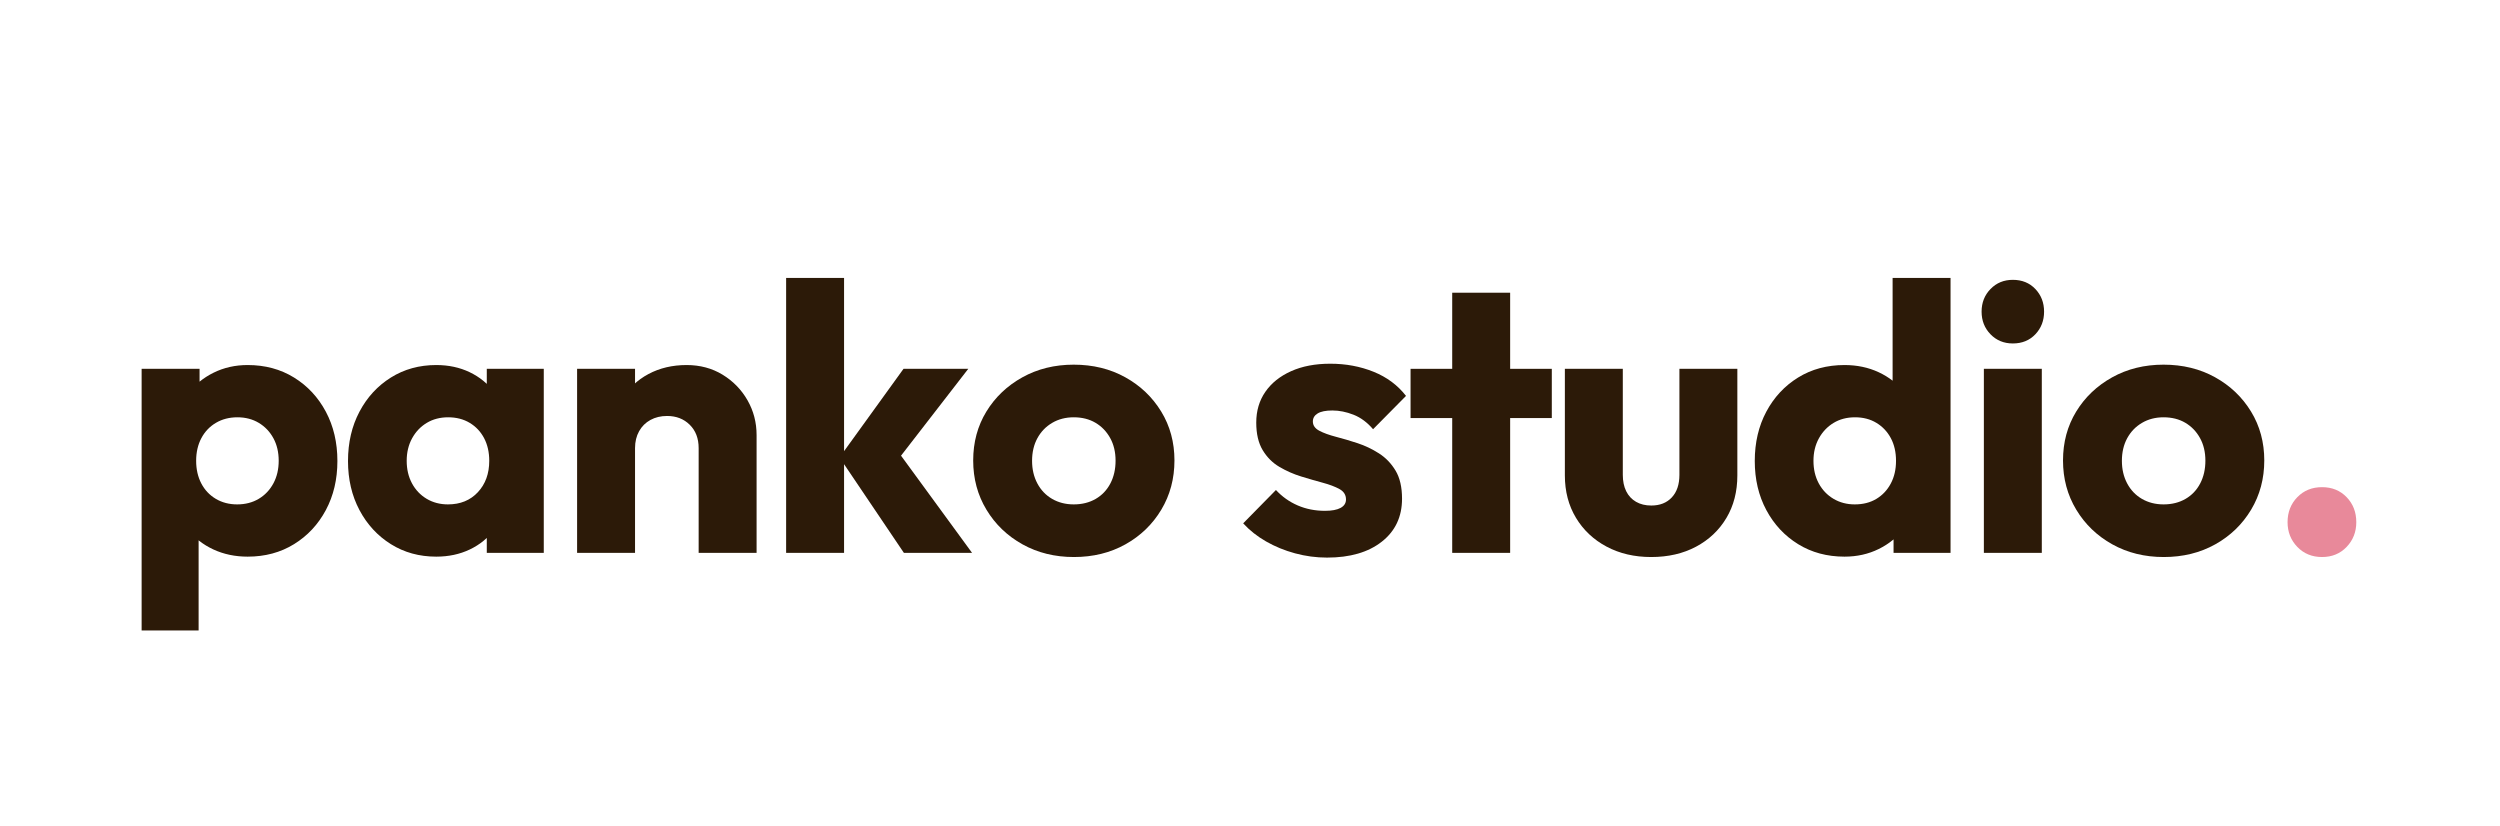
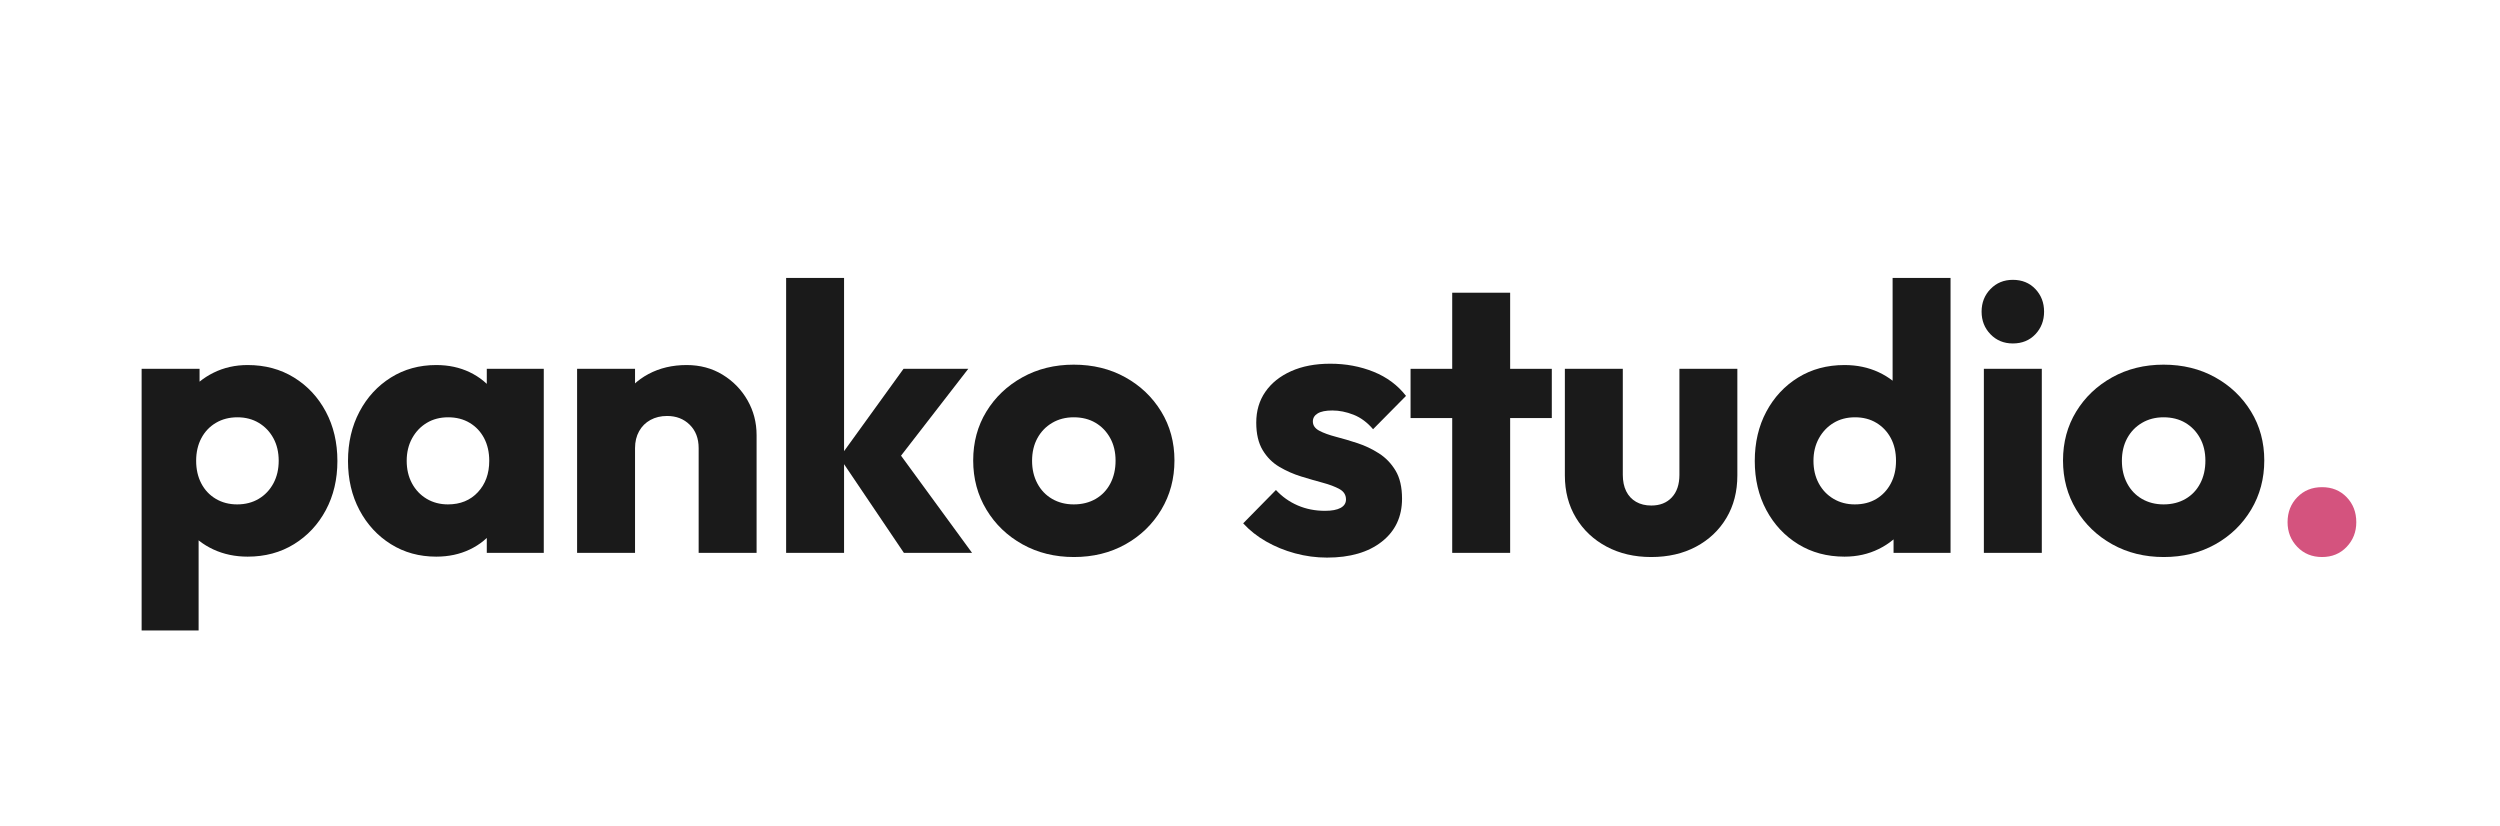
<svg xmlns="http://www.w3.org/2000/svg" viewBox="0 0 6602 2180" role="img" aria-label="panko studio">
  <g transform="translate(320, 1460) scale(1, -1)">
    <g transform="translate(0.0, 0)">
-       <path fill="#2C1A08" d="M334 -10Q284.5 -10 243.5 9.0Q202.5 28 176.75 61.5Q151 95 147 138V343Q151 386 177.0 420.75Q203 455.5 243.949 475.75Q284.899 496 334 496Q403 496 456.5 463.0Q510 430 540.5 372.75Q571 315.5 571 242.5Q571 170 540.5 113.0Q510 56 456.5 23.0Q403 -10 334 -10ZM54 -205V486H207V361.231L181.5 243L204.5 125V-205ZM306.284 128Q338.688 128 363.344 142.75Q388 157.5 402.0 183.534Q416 209.568 416 243.185Q416 277 402.0 302.75Q388 328.5 363.466 343.25Q338.932 358 306.966 358Q275 358 250.254 343.409Q225.507 328.819 211.754 302.923Q198 277.027 198 243.066Q198 209.5 211.5 183.5Q225 157.5 249.75 142.75Q274.5 128 306.284 128Z" />
+       <path fill="#1A1A1A" d="M334 -10Q284.5 -10 243.5 9.0Q202.5 28 176.75 61.5Q151 95 147 138V343Q151 386 177.0 420.75Q203 455.5 243.949 475.75Q284.899 496 334 496Q403 496 456.5 463.0Q510 430 540.5 372.75Q571 315.5 571 242.5Q571 170 540.5 113.0Q510 56 456.5 23.0Q403 -10 334 -10ZM54 -205V486H207V361.231L181.5 243L204.5 125V-205ZM306.284 128Q338.688 128 363.344 142.75Q388 157.5 402.0 183.534Q416 209.568 416 243.185Q416 277 402.0 302.75Q388 328.5 363.466 343.25Q338.932 358 306.966 358Q275 358 250.254 343.409Q225.507 328.819 211.754 302.923Q198 277.027 198 243.066Q198 209.5 211.5 183.5Q225 157.5 249.75 142.75Q274.5 128 306.284 128Z" />
    </g>
    <g transform="translate(575.0, 0)">
-       <path fill="#2C1A08" d="M257 -10Q190 -10 137.25 23.0Q84.5 56 54.25 113.0Q24 170 24 242.5Q24 315.5 54.25 372.75Q84.5 430 137.25 463.0Q190 496 257 496Q306 496 345.5 477.0Q385 458 409.75 424.5Q434.5 391 438 348V138Q434.5 95 410.0 61.5Q385.5 28 345.75 9.0Q306 -10 257 -10ZM288 128Q337 128 367.0 160.25Q397 192.5 397 243Q397 277 383.5 302.75Q370 328.5 345.5 343.25Q321 358 288.5 358Q256.5 358 232.0 343.25Q207.5 328.5 193.25 302.5Q179 276.5 179 243Q179 209.5 193.0 183.5Q207 157.5 231.75 142.75Q256.5 128 288 128ZM390.5 0V130.5L413.5 249L390.5 366.5V486H541V0Z" />
+       <path fill="#1A1A1A" d="M257 -10Q190 -10 137.25 23.0Q84.5 56 54.25 113.0Q24 170 24 242.5Q24 315.5 54.25 372.75Q84.5 430 137.25 463.0Q190 496 257 496Q306 496 345.5 477.0Q385 458 409.75 424.5Q434.5 391 438 348V138Q434.5 95 410.0 61.5Q385.5 28 345.75 9.0Q306 -10 257 -10ZM288 128Q337 128 367.0 160.25Q397 192.5 397 243Q397 277 383.5 302.75Q370 328.5 345.5 343.25Q321 358 288.5 358Q256.5 358 232.0 343.25Q207.5 328.5 193.25 302.5Q179 276.5 179 243Q179 209.5 193.0 183.5Q207 157.5 231.75 142.75Q256.5 128 288 128ZM390.5 0V130.5L413.5 249L390.5 366.5V486H541V0Z" />
    </g>
    <g transform="translate(1150.0, 0)">
-       <path fill="#2C1A08" d="M375 0V276.5Q375 315 351.5 338.25Q328 361.5 291.622 361.5Q266.872 361.5 247.686 351.0Q228.5 340.5 217.75 321.25Q207 302 207 276.5L147.5 305.5Q147.5 363 172.75 405.75Q198 448.5 242.448 472.25Q286.896 496 343.198 496Q396.5 496 438.25 470.5Q480 445 504.0 403.0Q528 361 528 311V0ZM54 0V486H207V0Z" />
+       <path fill="#1A1A1A" d="M375 0V276.5Q375 315 351.5 338.25Q328 361.5 291.622 361.5Q266.872 361.5 247.686 351.0Q228.5 340.5 217.75 321.25Q207 302 207 276.5L147.5 305.5Q147.5 363 172.75 405.75Q198 448.5 242.448 472.25Q286.896 496 343.198 496Q396.5 496 438.25 470.5Q480 445 504.0 403.0Q528 361 528 311V0ZM54 0V486H207V0Z" />
    </g>
    <g transform="translate(1702.0, 0)">
-       <path fill="#2C1A08" d="M365 0 195 252 364 486H535L331 222.5L336 286L545 0ZM54 0V726H207V0Z" />
+       <path fill="#1A1A1A" d="M365 0 195 252 364 486H535L331 222.5L336 286L545 0ZM54 0V726H207V0Z" />
    </g>
    <g transform="translate(2228.0, 0)">
-       <path fill="#2C1A08" d="M288 -11Q212.5 -11 152.25 22.5Q92 56 57.0 114.0Q22 172 22 244Q22 316 56.75 373.0Q91.5 430 151.75 463.5Q212 497 287.5 497Q363.5 497 423.5 463.75Q483.5 430.5 518.5 373.25Q553.5 316 553.5 244Q553.5 172 518.75 114.0Q484 56 424.0 22.5Q364 -11 288 -11ZM287.5 128Q320.5 128 345.5 142.5Q370.5 157 384.25 183.25Q398 209.5 398 243.5Q398 277.5 383.75 303.25Q369.5 329 345.0 343.5Q320.5 358 287.5 358Q255.5 358 230.5 343.25Q205.5 328.5 191.5 302.75Q177.5 277 177.5 243Q177.5 209.5 191.5 183.25Q205.5 157 230.5 142.5Q255.5 128 287.5 128Z" />
+       <path fill="#1A1A1A" d="M288 -11Q212.5 -11 152.25 22.5Q92 56 57.0 114.0Q22 172 22 244Q22 316 56.75 373.0Q91.5 430 151.75 463.5Q212 497 287.5 497Q363.5 497 423.5 463.75Q483.5 430.5 518.5 373.25Q553.5 316 553.5 244Q553.5 172 518.75 114.0Q484 56 424.0 22.5Q364 -11 288 -11ZM287.5 128Q320.5 128 345.5 142.5Q370.5 157 384.25 183.25Q398 209.5 398 243.5Q398 277.5 383.75 303.25Q369.5 329 345.0 343.5Q320.5 358 287.5 358Q255.5 358 230.5 343.25Q205.5 328.5 191.5 302.75Q177.5 277 177.5 243Q177.5 209.5 191.5 183.25Q205.5 157 230.5 142.5Q255.5 128 287.5 128Z" />
    </g>
    <g transform="translate(2784.0, 0)">
-       <path fill="#2C1A08" d="" />
+       <path fill="#1A1A1A" d="" />
    </g>
    <g transform="translate(2954.0, 0)">
-       <path fill="#2C1A08" d="M230.5 -12.5Q187.5 -12.5 146.0 -1.25Q104.5 10 69.25 30.25Q34 50.5 9 78L95.5 166Q120 139.5 153.0 125.25Q186 111 225 111Q252 111 266.25 118.75Q280.5 126.5 280.5 141Q280.5 159 263.25 168.5Q246 178 219.0 185.25Q192 192.5 162.0 201.75Q132 211 104.75 227.0Q77.5 243 60.5 271.25Q43.5 299.5 43.5 344Q43.5 390.5 67.5 425.25Q91.5 460 135.5 479.75Q179.5 499.5 239 499.5Q300.5 499.5 353.25 478.25Q406 457 439 414.5L352 326.5Q329 353.5 300.5 364.75Q272 376 244.5 376Q218.5 376 205.75 368.25Q193 360.5 193 347Q193 331.5 210.0 322.5Q227 313.5 254.0 306.5Q281 299.5 310.75 289.75Q340.5 280 367.5 262.75Q394.5 245.5 411.5 217.0Q428.5 188.5 428.5 143Q428.5 71.5 375.0 29.5Q321.5 -12.5 230.5 -12.5Z" />
+       <path fill="#1A1A1A" d="M230.5 -12.5Q187.5 -12.5 146.0 -1.25Q104.5 10 69.25 30.25Q34 50.5 9 78L95.5 166Q120 139.5 153.0 125.25Q186 111 225 111Q252 111 266.25 118.75Q280.5 126.5 280.5 141Q280.5 159 263.25 168.5Q246 178 219.0 185.25Q192 192.5 162.0 201.75Q132 211 104.75 227.0Q77.5 243 60.5 271.25Q43.5 299.5 43.5 344Q43.5 390.5 67.5 425.25Q91.5 460 135.5 479.75Q179.5 499.5 239 499.5Q300.5 499.5 353.25 478.25Q406 457 439 414.5L352 326.5Q329 353.5 300.5 364.75Q272 376 244.5 376Q218.5 376 205.75 368.25Q193 360.5 193 347Q193 331.5 210.0 322.5Q227 313.5 254.0 306.5Q281 299.5 310.75 289.75Q340.5 280 367.5 262.75Q394.5 245.5 411.5 217.0Q428.5 188.5 428.5 143Q428.5 71.5 375.0 29.5Q321.5 -12.5 230.5 -12.5Z" />
    </g>
    <g transform="translate(3392.0, 0)">
-       <path fill="#2C1A08" d="M123 0V687H276V0ZM13 356V486H386V356Z" />
+       <path fill="#1A1A1A" d="M123 0V687H276V0ZM13 356V486H386V356Z" />
    </g>
    <g transform="translate(3771.0, 0)">
-       <path fill="#2C1A08" d="M269.5 -11Q203.198 -11 151.599 16.5Q100 44 70.75 92.673Q41.5 141.346 41.5 204.393V486H194.5V206Q194.5 180.923 203.438 162.804Q212.375 144.686 229.428 134.843Q246.481 125 269.664 125Q304 125 324.0 146.53Q344 168.06 344 206V486H497V204.5Q497 140.5 468.0 92.0Q439 43.5 387.784 16.25Q336.568 -11 269.5 -11Z" />
+       <path fill="#1A1A1A" d="M269.5 -11Q203.198 -11 151.599 16.5Q100 44 70.75 92.673Q41.5 141.346 41.5 204.393V486H194.5V206Q194.5 180.923 203.438 162.804Q212.375 144.686 229.428 134.843Q246.481 125 269.664 125Q304 125 324.0 146.53Q344 168.06 344 206V486H497V204.5Q497 140.5 468.0 92.0Q439 43.5 387.784 16.25Q336.568 -11 269.5 -11Z" />
    </g>
    <g transform="translate(4290.0, 0)">
-       <path fill="#2C1A08" d="M261 -10Q192 -10 138.526 22.987Q85.052 55.974 54.526 112.987Q24 170 24 242.606Q24 315.728 54.5 372.864Q85 430 138.404 463.0Q191.808 496 261 496Q310.5 496 351.25 477.0Q392 458 418.25 424.5Q444.5 391 448 348V143Q444.5 100 418.5 65.25Q392.5 30.5 351.5 10.25Q310.5 -10 261 -10ZM288 128Q321 128 345.193 142.582Q369.386 157.164 383.193 183.082Q397 209 397 243Q397 277.193 383.395 302.8Q369.79 328.406 345.395 343.203Q321 358 288.75 358Q256.5 358 232.039 343.159Q207.577 328.318 193.289 302.384Q179 276.45 179 243Q179 209.5 192.959 183.52Q206.919 157.54 231.828 142.77Q256.736 128 288 128ZM541 0H390.5V130.5L413.5 249L388 366.5V726H541Z" />
+       <path fill="#1A1A1A" d="M261 -10Q192 -10 138.526 22.987Q85.052 55.974 54.526 112.987Q24 170 24 242.606Q24 315.728 54.5 372.864Q85 430 138.404 463.0Q191.808 496 261 496Q310.5 496 351.25 477.0Q392 458 418.25 424.5Q444.5 391 448 348V143Q444.5 100 418.5 65.25Q392.5 30.5 351.5 10.25Q310.5 -10 261 -10ZM288 128Q321 128 345.193 142.582Q369.386 157.164 383.193 183.082Q397 209 397 243Q397 277.193 383.395 302.8Q369.79 328.406 345.395 343.203Q321 358 288.75 358Q256.5 358 232.039 343.159Q207.577 328.318 193.289 302.384Q179 276.45 179 243Q179 209.5 192.959 183.52Q206.919 157.54 231.828 142.77Q256.736 128 288 128ZM541 0H390.5V130.5L413.5 249L388 366.5V726H541Z" />
    </g>
    <g transform="translate(4865.0, 0)">
-       <path fill="#2C1A08" d="M54 0V486H207V0ZM130.5 553Q95 553 71.5 577.25Q48 601.5 48 637Q48 672.5 71.5 696.75Q95 721 130.5 721Q167 721 190.0 696.75Q213 672.5 213 637Q213 601.5 190.0 577.25Q167 553 130.5 553Z" />
+       <path fill="#1A1A1A" d="M54 0V486H207V0ZM130.5 553Q95 553 71.5 577.25Q48 601.5 48 637Q48 672.5 71.5 696.75Q95 721 130.5 721Q167 721 190.0 696.75Q213 672.5 213 637Q213 601.5 190.0 577.25Q167 553 130.5 553Z" />
    </g>
    <g transform="translate(5106.0, 0)">
-       <path fill="#2C1A08" d="M288 -11Q212.5 -11 152.25 22.5Q92 56 57.0 114.0Q22 172 22 244Q22 316 56.75 373.0Q91.5 430 151.75 463.5Q212 497 287.5 497Q363.5 497 423.5 463.75Q483.5 430.5 518.5 373.25Q553.5 316 553.5 244Q553.5 172 518.75 114.0Q484 56 424.0 22.5Q364 -11 288 -11ZM287.5 128Q320.5 128 345.5 142.5Q370.5 157 384.25 183.25Q398 209.5 398 243.5Q398 277.5 383.75 303.25Q369.5 329 345.0 343.5Q320.5 358 287.5 358Q255.5 358 230.5 343.25Q205.5 328.5 191.5 302.75Q177.5 277 177.5 243Q177.5 209.5 191.5 183.25Q205.5 157 230.5 142.5Q255.5 128 287.5 128Z" />
+       <path fill="#1A1A1A" d="M288 -11Q212.5 -11 152.25 22.5Q92 56 57.0 114.0Q22 172 22 244Q22 316 56.75 373.0Q91.5 430 151.75 463.5Q212 497 287.5 497Q363.5 497 423.5 463.75Q483.5 430.5 518.5 373.25Q553.5 316 553.5 244Q553.5 172 518.75 114.0Q484 56 424.0 22.5Q364 -11 288 -11ZM287.5 128Q320.5 128 345.5 142.5Q370.5 157 384.25 183.25Q398 209.5 398 243.5Q398 277.5 383.75 303.25Q369.5 329 345.0 343.5Q320.5 358 287.5 358Q255.5 358 230.5 343.25Q205.5 328.5 191.5 302.75Q177.5 277 177.5 243Q177.5 209.5 191.5 183.25Q205.5 157 230.5 142.5Q255.5 128 287.5 128Z" />
    </g>
    <g transform="translate(5662.0, 0)">
-       <path fill="#E8899A" d="M150 -11Q110.5 -11 84.75 15.75Q59 42.5 59 81Q59 120.588 84.75 147.044Q110.5 173.5 150 173.5Q189.5 173.5 215.0 147.044Q240.5 120.588 240.5 81Q240.5 42.5 215.0 15.75Q189.5 -11 150 -11Z" />
+       <path fill="#D4537E" d="M150 -11Q110.5 -11 84.75 15.75Q59 42.5 59 81Q59 120.588 84.75 147.044Q110.5 173.5 150 173.5Q189.5 173.5 215.0 147.044Q240.5 120.588 240.5 81Q240.5 42.5 215.0 15.75Q189.5 -11 150 -11Z" />
    </g>
  </g>
</svg>
